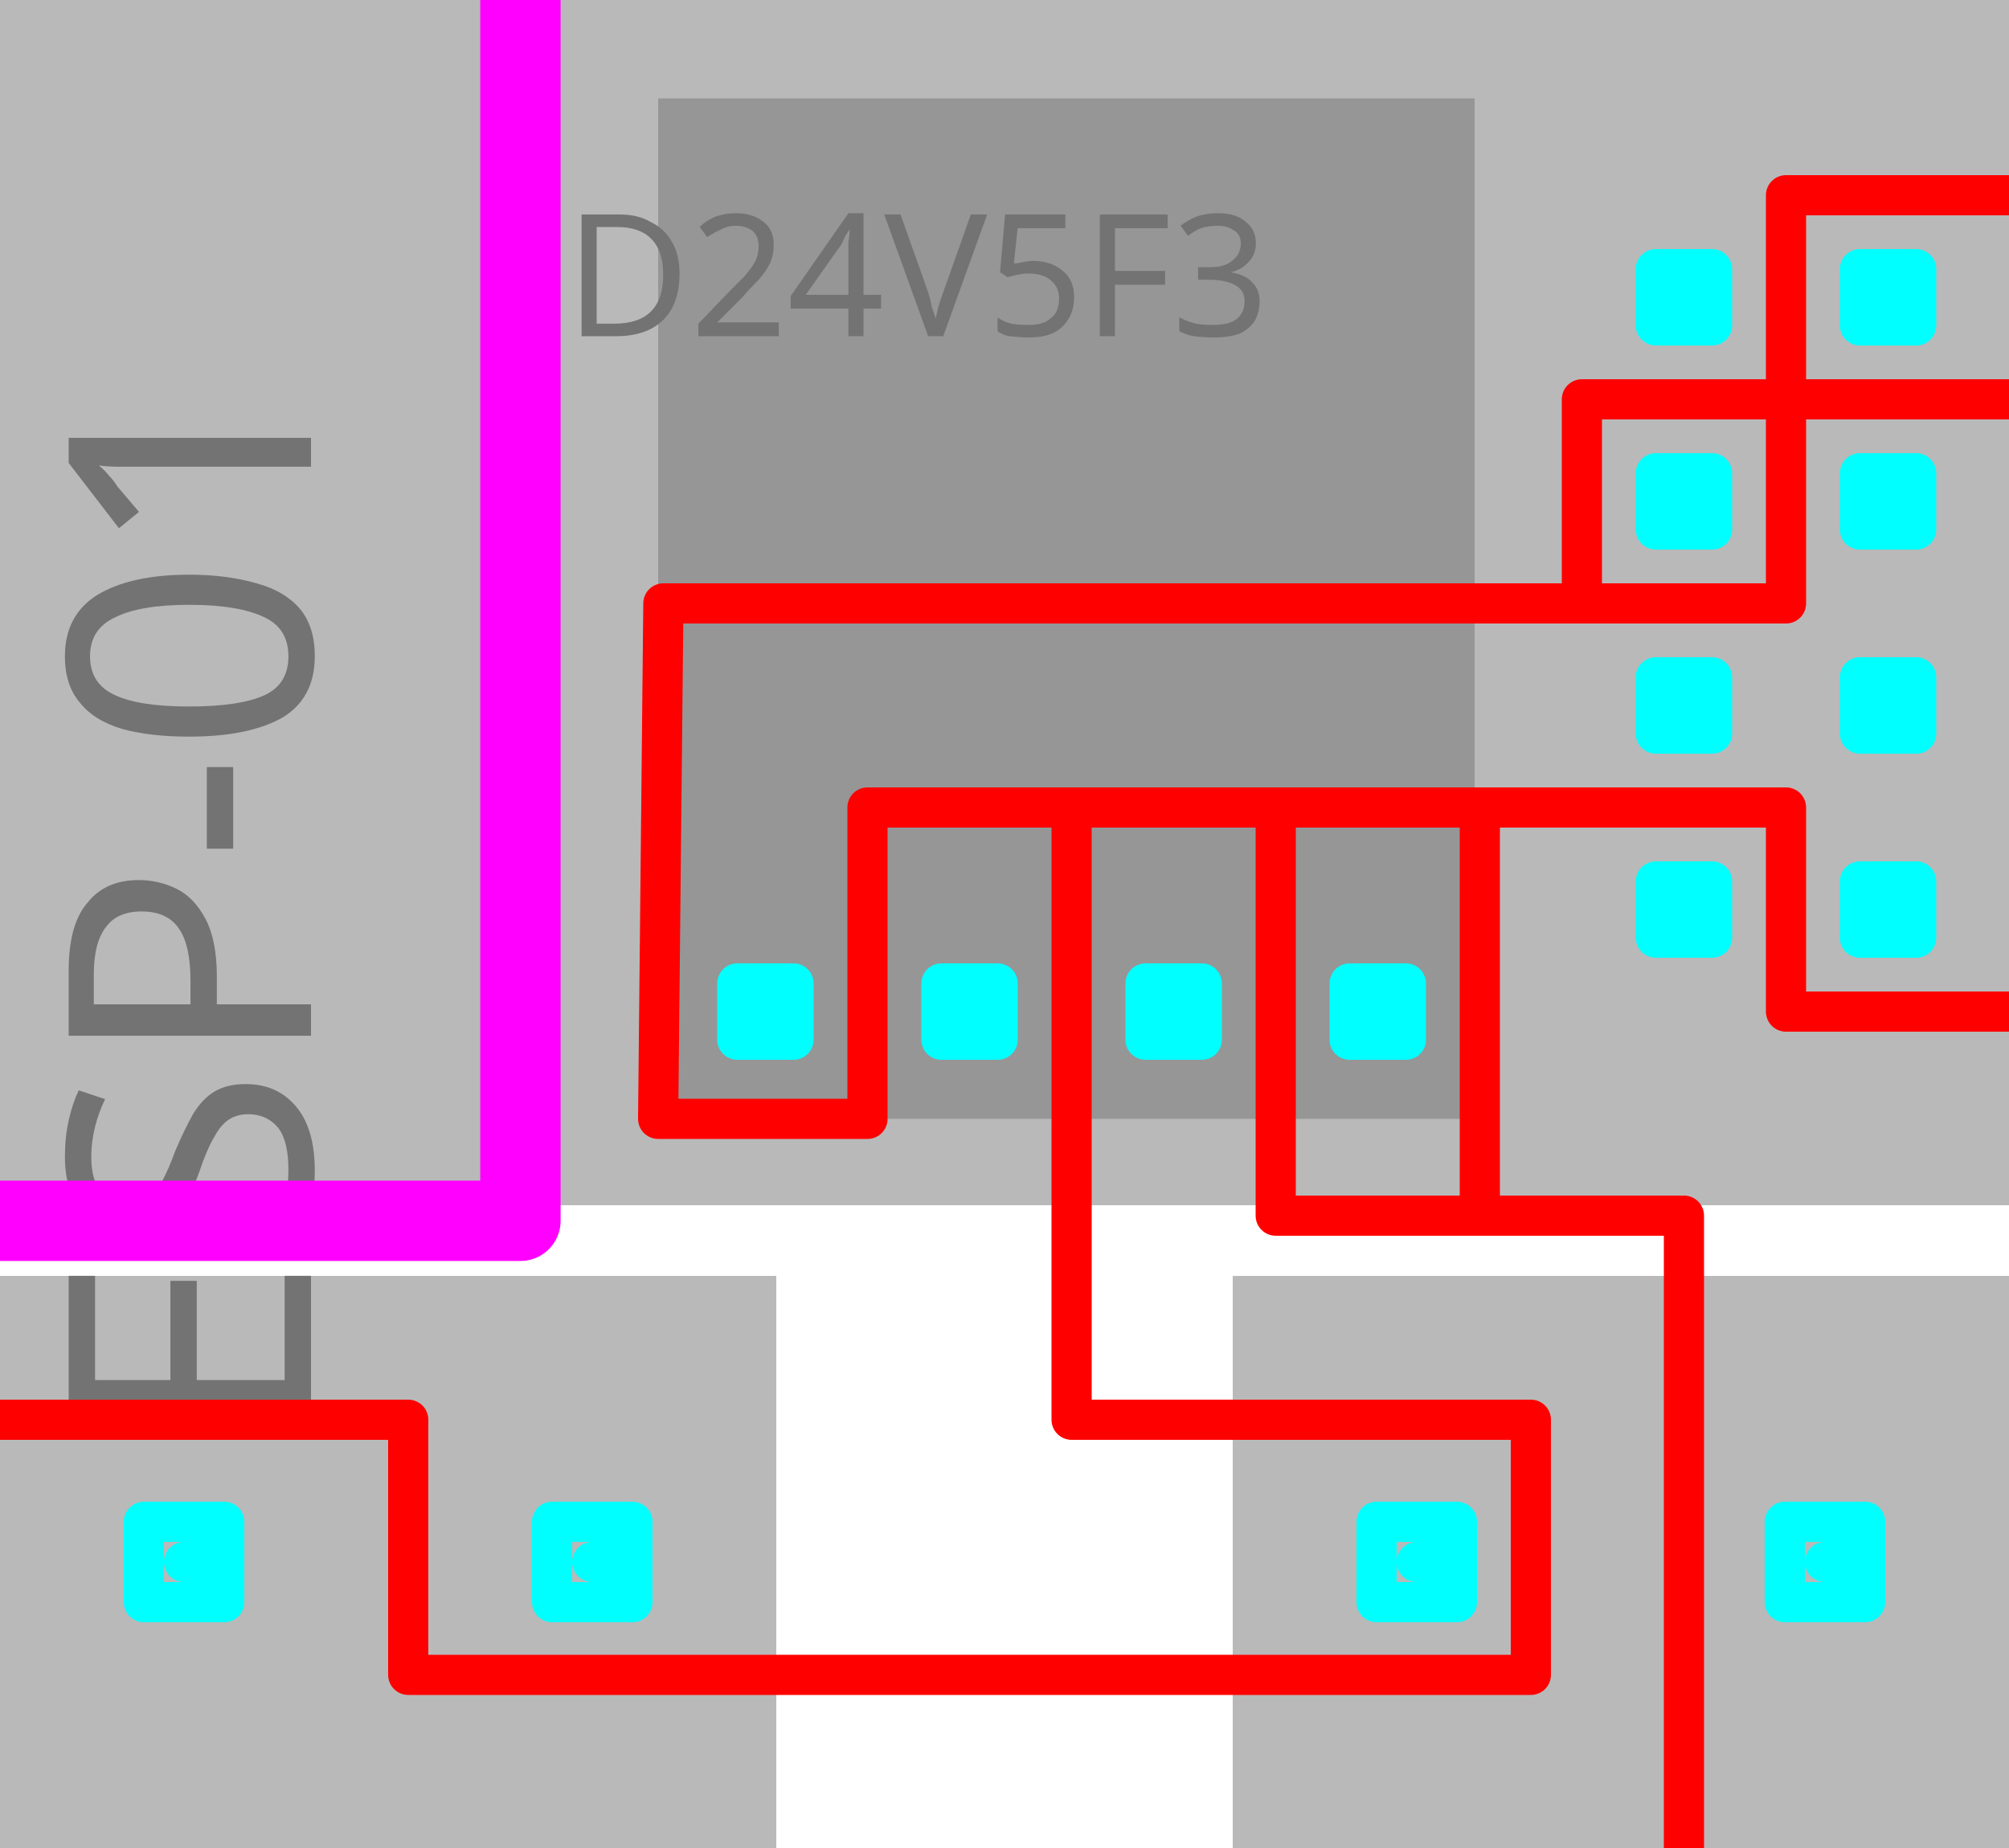
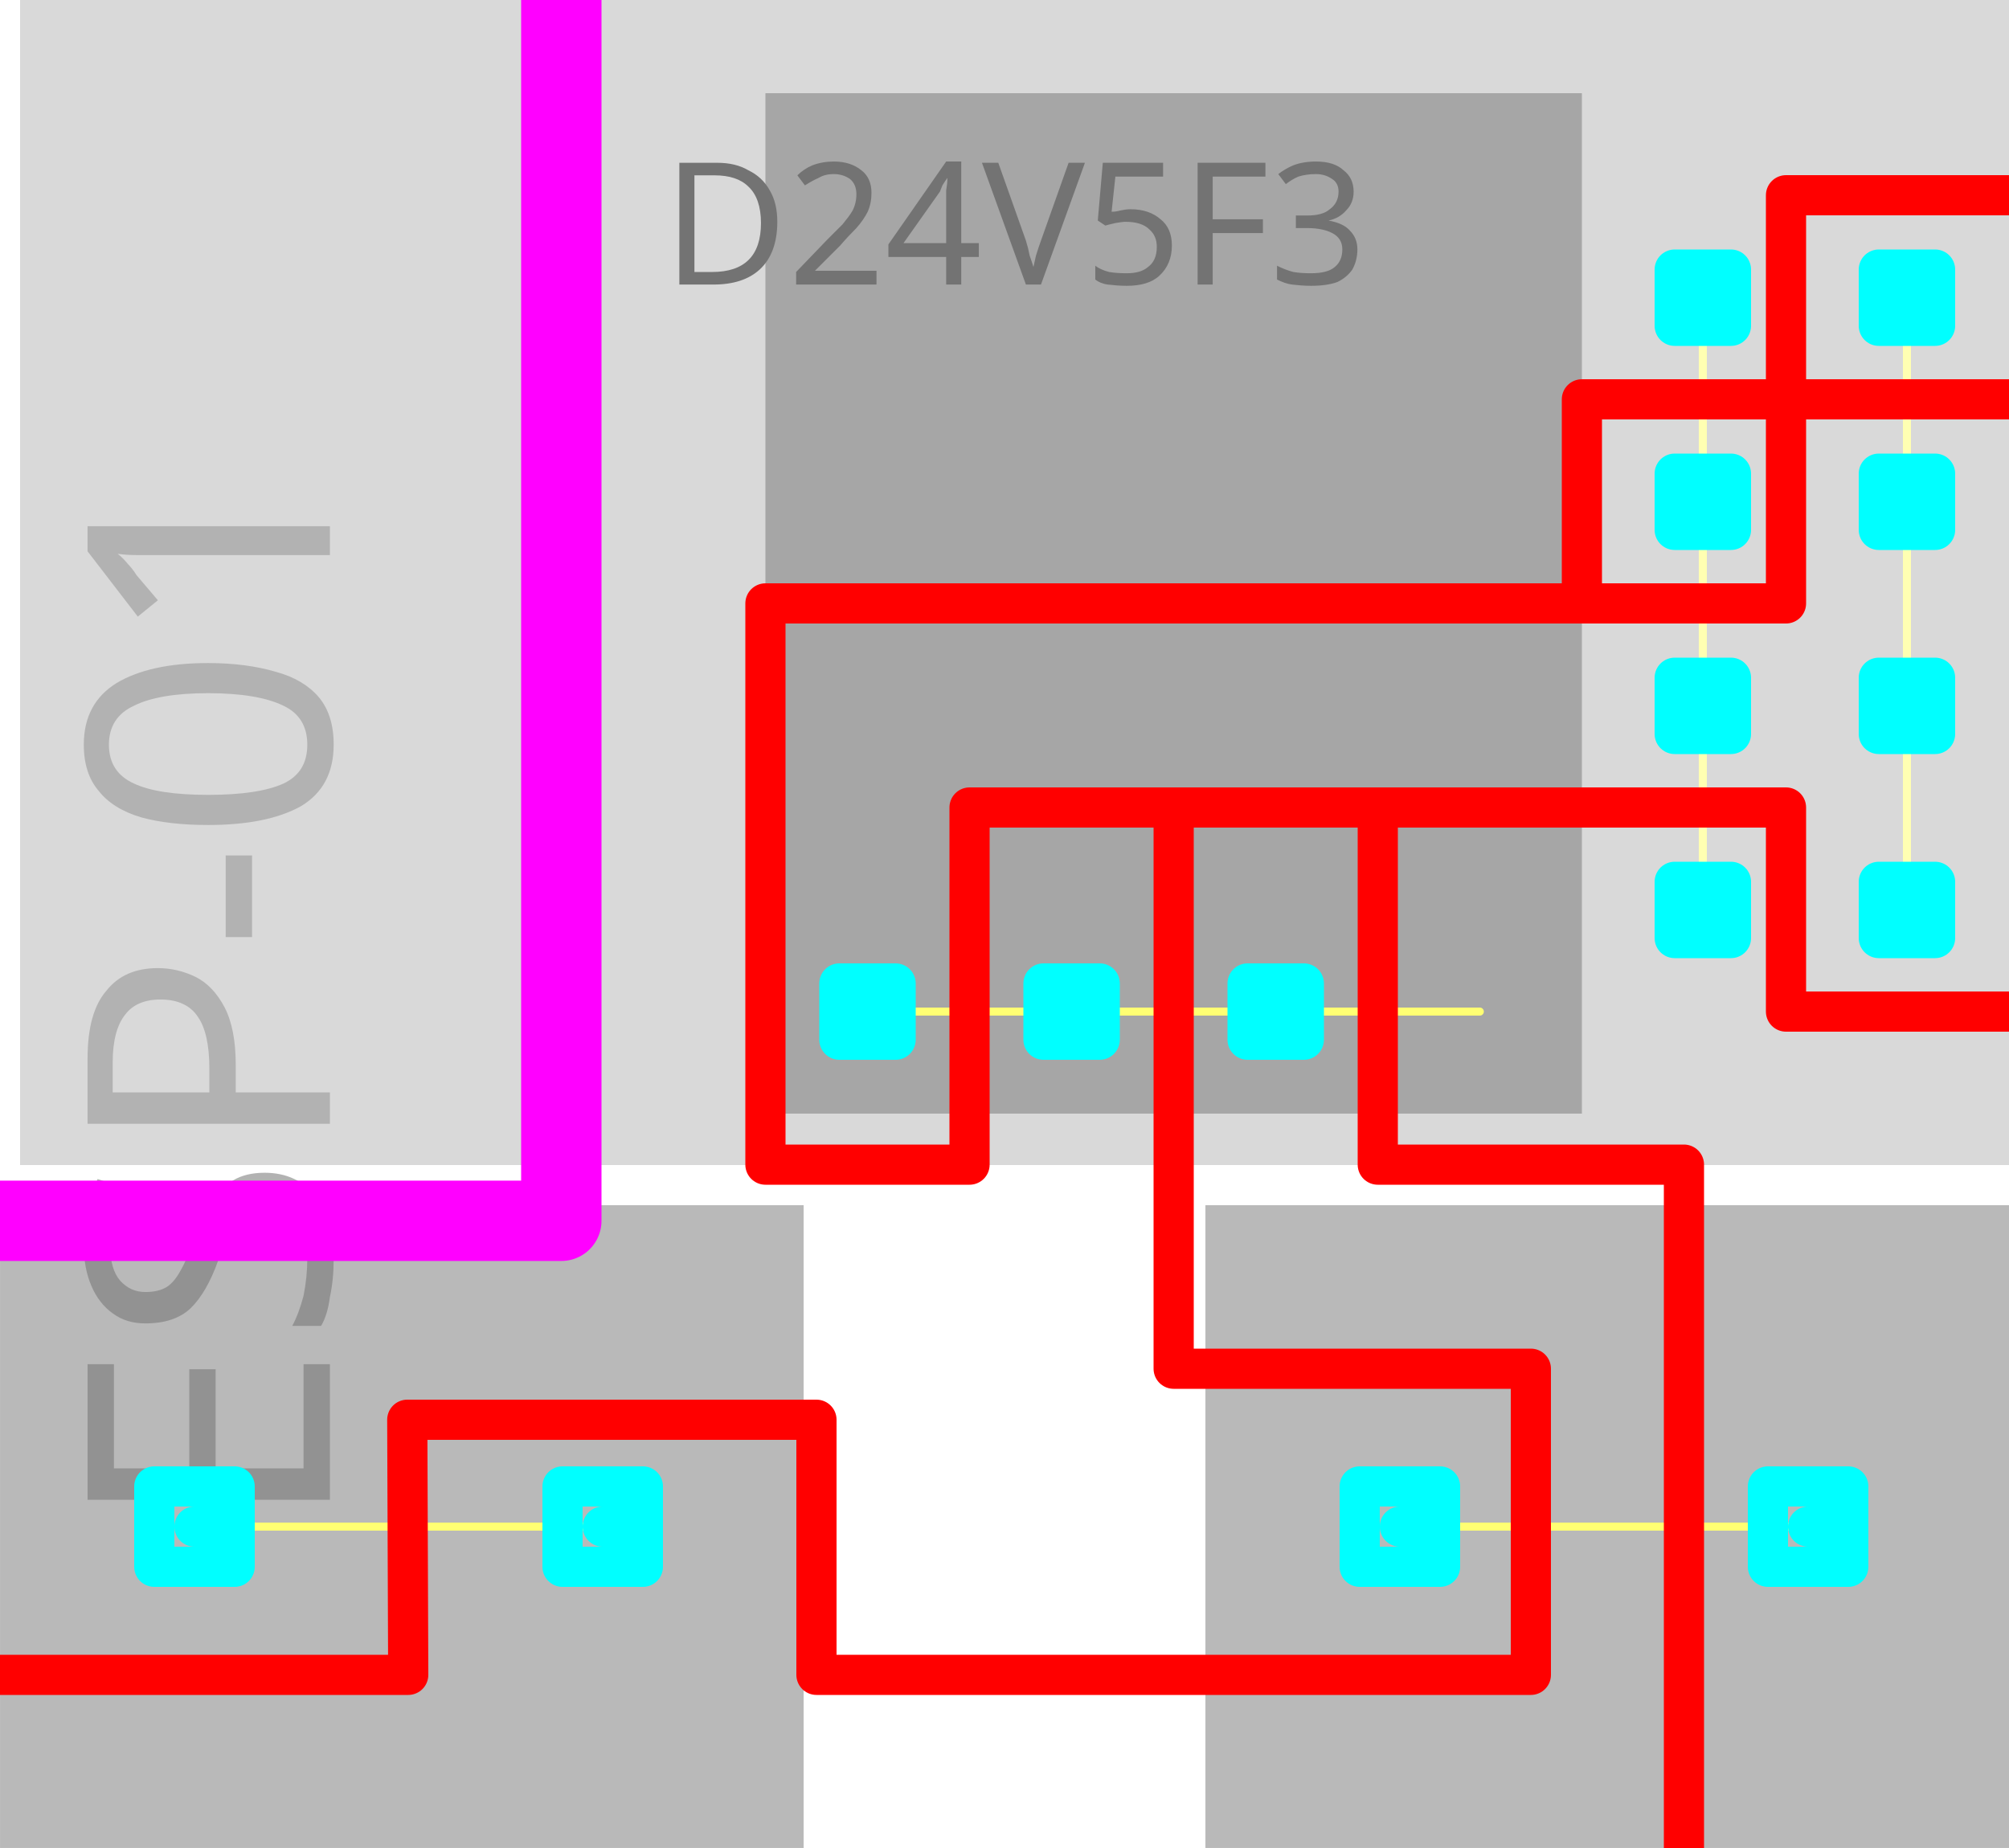
<svg xmlns="http://www.w3.org/2000/svg" width="25mm" height="23mm" viewBox="0 0 25 23" version="1.1" id="svg926">
  <defs id="defs920" />
  <g id="layer6" style="display:inline;opacity:0.548" transform="translate(5.175,18.25499)">
-     <rect y="10.165" x="-4.745" height="9.66" width="7.12" id="rect904" style="display:inline;opacity:1;fill:#000000;fill-opacity:0.502;fill-rule:evenodd;stroke:none;stroke-width:0.1;stroke-linecap:round;stroke-linejoin:bevel;stroke-miterlimit:4;stroke-dasharray:none;stroke-dashoffset:0;stroke-opacity:1" transform="rotate(-90)" />
-     <rect transform="rotate(-90)" style="display:inline;opacity:1;fill:#000000;fill-opacity:0.502;fill-rule:evenodd;stroke:none;stroke-width:0.1;stroke-linecap:round;stroke-linejoin:bevel;stroke-miterlimit:4;stroke-dasharray:none;stroke-dashoffset:0;stroke-opacity:1" id="rect936" width="7.12" height="9.66" x="-4.745" y="-5.175" />
-     <g id="g888">
-       <rect transform="scale(1,-1)" y="4.33" x="3.015" height="12.7" width="10.16" id="rect908" style="opacity:1;fill:#000000;fill-opacity:0.502;fill-rule:evenodd;stroke:none;stroke-width:1;stroke-linecap:round;stroke-linejoin:round;stroke-miterlimit:4;stroke-dasharray:none;stroke-dashoffset:0;stroke-opacity:1" />
-       <text id="text883" y="-14.073" x="8.167" style="font-style:normal;font-variant:normal;font-weight:normal;font-stretch:normal;font-size:2.117px;line-height:125%;font-family:Raleway;-inkscape-font-specification:'Raleway, Normal';font-variant-ligatures:normal;font-variant-caps:normal;font-variant-numeric:normal;font-feature-settings:normal;text-align:center;letter-spacing:0px;word-spacing:0px;writing-mode:lr-tb;text-anchor:middle;fill:#000000;fill-opacity:1;stroke:none;stroke-width:0.265px;stroke-linecap:butt;stroke-linejoin:miter;stroke-opacity:1" xml:space="preserve">
-         <tspan style="font-style:normal;font-variant:normal;font-weight:normal;font-stretch:normal;font-size:2.117px;font-family:Raleway;-inkscape-font-specification:'Raleway, Normal';font-variant-ligatures:normal;font-variant-caps:normal;font-variant-numeric:normal;font-feature-settings:normal;text-align:center;writing-mode:lr-tb;text-anchor:middle;stroke-width:0.265px" y="-14.073" x="8.167" id="tspan881">D24V5F3</tspan>
-       </text>
+     <g transform="translate(0.2350001,0.00500088)" style="display:inline;opacity:0.548" id="layer6-4">
+       <g id="g834">
+         <rect y="-5.16" x="-18.26" height="24.75" width="14.5" id="rect934" style="opacity:1;fill:#000000;fill-opacity:0.502;fill-rule:evenodd;stroke:none;stroke-width:1;stroke-linecap:round;stroke-linejoin:round;stroke-miterlimit:4;stroke-dasharray:none;stroke-dashoffset:0;stroke-opacity:1" transform="matrix(0,1,1,0,0,0)" />
+         <text xml:space="preserve" style="font-style:normal;font-variant:normal;font-weight:normal;font-stretch:normal;font-size:4.233px;line-height:125%;font-family:Raleway;-inkscape-font-specification:'Raleway, Normal';font-variant-ligatures:normal;font-variant-caps:normal;font-variant-numeric:normal;font-feature-settings:normal;text-align:center;letter-spacing:0px;word-spacing:0px;writing-mode:lr-tb;text-anchor:middle;fill:#000000;fill-opacity:1;stroke:none;stroke-width:0.265px;stroke-linecap:butt;stroke-linejoin:miter;stroke-opacity:1" x="10.863" y="-1.306" id="text892" transform="rotate(-90)">
+           <tspan id="tspan890" x="10.863" y="-1.306" style="font-style:normal;font-variant:normal;font-weight:normal;font-stretch:normal;font-size:4.233px;font-family:Raleway;-inkscape-font-specification:'Raleway, Normal';font-variant-ligatures:normal;font-variant-caps:normal;font-variant-numeric:normal;font-feature-settings:normal;text-align:center;writing-mode:lr-tb;text-anchor:middle;stroke-width:0.265px">ESP-01</tspan>
+         </text>
+         <path style="opacity:1;fill:none;fill-opacity:0.502;fill-rule:evenodd;stroke:#ffff00;stroke-width:0.1;stroke-linecap:round;stroke-linejoin:round;stroke-miterlimit:4;stroke-dasharray:none;stroke-dashoffset:0;stroke-opacity:1" d="m 18.32,-14.555 v 2.54 2.54 2.54" id="path822" />
+         <path id="path824" d="m 15.78,-14.555 v 2.54 2.54 2.54" style="opacity:1;fill:none;fill-opacity:0.502;fill-rule:evenodd;stroke:#ffff00;stroke-width:0.1;stroke-linecap:round;stroke-linejoin:round;stroke-miterlimit:4;stroke-dasharray:none;stroke-dashoffset:0;stroke-opacity:1" />
+       </g>
    </g>
-     <g id="g897" transform="translate(4.6757202e-7,-0.1299994)">
-       <rect transform="matrix(0,1,1,0,0,0)" style="opacity:1;fill:#000000;fill-opacity:0.502;fill-rule:evenodd;stroke:none;stroke-width:1;stroke-linecap:round;stroke-linejoin:round;stroke-miterlimit:4;stroke-dasharray:none;stroke-dashoffset:0;stroke-opacity:1" id="rect934" width="15" height="25" x="-18.125" y="-5.175" />
-       <text transform="rotate(-90)" id="text892" y="-1.306" x="10.728" style="font-style:normal;font-variant:normal;font-weight:normal;font-stretch:normal;font-size:4.233px;line-height:125%;font-family:Raleway;-inkscape-font-specification:'Raleway, Normal';font-variant-ligatures:normal;font-variant-caps:normal;font-variant-numeric:normal;font-feature-settings:normal;text-align:center;letter-spacing:0px;word-spacing:0px;writing-mode:lr-tb;text-anchor:middle;fill:#000000;fill-opacity:1;stroke:none;stroke-width:0.265px;stroke-linecap:butt;stroke-linejoin:miter;stroke-opacity:1" xml:space="preserve">
-         <tspan style="font-style:normal;font-variant:normal;font-weight:normal;font-stretch:normal;font-size:4.233px;font-family:Raleway;-inkscape-font-specification:'Raleway, Normal';font-variant-ligatures:normal;font-variant-caps:normal;font-variant-numeric:normal;font-feature-settings:normal;text-align:center;writing-mode:lr-tb;text-anchor:middle;stroke-width:0.265px" y="-1.306" x="10.728" id="tspan890">ESP-01</tspan>
+     <g transform="translate(-16.45163,-142.5503)" id="layer1">
+       <rect y="139.295" x="26.277" height="8" width="10" id="rect817" style="opacity:1;fill:#000000;fill-opacity:0.502;fill-rule:evenodd;stroke:none;stroke-width:0.5;stroke-linecap:round;stroke-linejoin:round;stroke-miterlimit:4;stroke-dasharray:none;stroke-dashoffset:0;stroke-opacity:1" />
+       <path id="path818" d="m 28.777,143.295 h 5" style="opacity:1;fill:none;fill-opacity:0.502;fill-rule:evenodd;stroke:#ffff00;stroke-width:0.1;stroke-linecap:round;stroke-linejoin:round;stroke-miterlimit:4;stroke-dasharray:none;stroke-dashoffset:0;stroke-opacity:1" />
+     </g>
+     <g id="g921" transform="translate(-31.45163,-142.5503)">
+       <rect style="opacity:1;fill:#000000;fill-opacity:0.502;fill-rule:evenodd;stroke:none;stroke-width:0.5;stroke-linecap:round;stroke-linejoin:round;stroke-miterlimit:4;stroke-dasharray:none;stroke-dashoffset:0;stroke-opacity:1" id="rect917" width="10" height="8" x="26.277" y="139.295" />
+       <path style="opacity:1;fill:none;fill-opacity:0.502;fill-rule:evenodd;stroke:#ffff00;stroke-width:0.1;stroke-linecap:round;stroke-linejoin:round;stroke-miterlimit:4;stroke-dasharray:none;stroke-dashoffset:0;stroke-opacity:1" d="m 28.777,143.295 h 5" id="path919" />
+     </g>
+     <g transform="translate(-8.349999,-105.815)" id="layer1-3">
+       <rect y="88.72" x="12.7" height="12.7" width="10.16" id="rect817-9" style="opacity:1;fill:#000000;fill-opacity:0.502;fill-rule:evenodd;stroke:none;stroke-width:0.1;stroke-linecap:round;stroke-linejoin:round;stroke-miterlimit:4;stroke-dasharray:none;stroke-dashoffset:0;stroke-opacity:1" />
+       <path id="path831" d="m 13.97,100.15 h 2.54 2.54 2.54" style="opacity:1;fill:none;fill-opacity:0.502;fill-rule:evenodd;stroke:#ffff00;stroke-width:0.1;stroke-linecap:round;stroke-linejoin:round;stroke-miterlimit:4;stroke-dasharray:none;stroke-dashoffset:0;stroke-opacity:1" />
+       <text id="text835" y="91.103" x="17.734" style="font-style:normal;font-variant:normal;font-weight:normal;font-stretch:normal;font-size:2.117px;line-height:125%;font-family:Raleway;-inkscape-font-specification:'Raleway, Normal';font-variant-ligatures:normal;font-variant-caps:normal;font-variant-numeric:normal;font-feature-settings:normal;text-align:center;letter-spacing:0px;word-spacing:0px;writing-mode:lr-tb;text-anchor:middle;fill:#000000;fill-opacity:1;stroke:none;stroke-width:0.265px;stroke-linecap:butt;stroke-linejoin:miter;stroke-opacity:1" xml:space="preserve">
+         <tspan style="font-style:normal;font-variant:normal;font-weight:normal;font-stretch:normal;font-size:2.117px;font-family:Raleway;-inkscape-font-specification:'Raleway, Normal';font-variant-ligatures:normal;font-variant-caps:normal;font-variant-numeric:normal;font-feature-settings:normal;text-align:center;writing-mode:lr-tb;text-anchor:middle;stroke-width:0.265px" y="91.103" x="17.734" id="tspan833">D24V5F3</tspan>
      </text>
    </g>
  </g>
  <g id="layer3" style="display:inline" transform="translate(5.175,18.25499)">
-     <path style="opacity:1;fill:none;fill-opacity:0.502;fill-rule:evenodd;stroke:#ff00ff;stroke-width:1;stroke-linecap:round;stroke-linejoin:round;stroke-miterlimit:4;stroke-dasharray:none;stroke-dashoffset:0;stroke-opacity:1" d="M 20.325,-18.755 H 1.301 v 15.694 l -6.976,2e-7 V 5.245 H 20.325 Z" id="path852" />
+     <path style="opacity:1;fill:none;fill-opacity:0.502;fill-rule:evenodd;stroke:#ff00ff;stroke-width:1;stroke-linecap:round;stroke-linejoin:round;stroke-miterlimit:4;stroke-dasharray:none;stroke-dashoffset:0;stroke-opacity:1" d="m 20.325,-18.755 -18.515,0 V -3.061 H -5.675 V 5.245 H 20.325 Z" id="path852" />
  </g>
  <g id="layer7" style="display:inline" transform="translate(5.175,18.25499)">
-     <path id="path880" style="opacity:1;fill:none;fill-opacity:0.502;fill-rule:evenodd;stroke:#ff0000;stroke-width:0.5;stroke-linecap:round;stroke-linejoin:round;stroke-miterlimit:4;stroke-dasharray:none;stroke-dashoffset:0;stroke-opacity:1" d="m 13.24,-8.205 v 5.08 M 10.7,-8.205 v 5.08 h 5.08 v 8.89 m -7.62,-13.97 -1e-7,7.62 H 13.875 V 2.59 H -0.095 l 0,-3.175 -6.35,1.24e-6 M 20.86,-15.825 h -3.81 v 5.08 h -2.54 v 0 m 6.35,-2.54 h -6.35 v 2.54 H 3.08 l -0.065,6.415 h 2.605 v -3.875 H 17.05 v 2.54 h 3.81" />
+     <path id="path880" style="opacity:1;fill:none;fill-opacity:0.502;fill-rule:evenodd;stroke:#ff0000;stroke-width:0.5;stroke-linecap:round;stroke-linejoin:round;stroke-miterlimit:4;stroke-dasharray:none;stroke-dashoffset:0;stroke-opacity:1" d="m 11.97,-8.205 v 4.445 l 3.81,0 v 9.525 m -6.35,-13.97 5e-7,6.985 4.445,0 v 3.81 l -8.89,9e-7 v -3.175 l -5.092,1.5e-7 0.012,3.175 H -6.445 M 20.86,-15.825 h -3.81 v 5.08 h -2.54 v 0 m 6.35,-2.54 h -6.35 v 2.54 l -10.16,0 2e-7,6.985 h 2.54 l -2e-7,-4.445 10.16,0 v 2.54 h 3.81" />
+     <text xml:space="preserve" style="font-style:normal;font-variant:normal;font-weight:normal;font-stretch:normal;font-size:2.117px;line-height:125%;font-family:Raleway;-inkscape-font-specification:'Raleway, Normal';font-variant-ligatures:normal;font-variant-caps:normal;font-variant-numeric:normal;font-feature-settings:normal;text-align:center;letter-spacing:0px;word-spacing:0px;writing-mode:lr-tb;text-anchor:middle;fill:#000000;fill-opacity:1;stroke:none;stroke-width:0.265px;stroke-linecap:butt;stroke-linejoin:miter;stroke-opacity:1" x="-2.817" y="8.164" id="text1062">
+       <tspan id="tspan1060" x="-2.817" y="8.164" style="font-style:normal;font-variant:normal;font-weight:normal;font-stretch:normal;font-size:2.117px;font-family:Raleway;-inkscape-font-specification:'Raleway, Normal';font-variant-ligatures:normal;font-variant-caps:normal;font-variant-numeric:normal;font-feature-settings:normal;text-align:center;writing-mode:lr-tb;text-anchor:middle;stroke-width:0.265px">GND</tspan>
+     </text>
+     <text id="text1066" y="8.139" x="2.677" style="font-style:normal;font-variant:normal;font-weight:normal;font-stretch:normal;font-size:2.117px;line-height:125%;font-family:Raleway;-inkscape-font-specification:'Raleway, Normal';font-variant-ligatures:normal;font-variant-caps:normal;font-variant-numeric:normal;font-feature-settings:normal;text-align:center;letter-spacing:0px;word-spacing:0px;writing-mode:lr-tb;text-anchor:middle;fill:#000000;fill-opacity:1;stroke:none;stroke-width:0.265px;stroke-linecap:butt;stroke-linejoin:miter;stroke-opacity:1" xml:space="preserve">
+       <tspan style="font-style:normal;font-variant:normal;font-weight:normal;font-stretch:normal;font-size:2.117px;font-family:Raleway;-inkscape-font-specification:'Raleway, Normal';font-variant-ligatures:normal;font-variant-caps:normal;font-variant-numeric:normal;font-feature-settings:normal;text-align:center;writing-mode:lr-tb;text-anchor:middle;stroke-width:0.265px" y="8.139" x="2.677" id="tspan1064">4-26V</tspan>
+     </text>
+     <text xml:space="preserve" style="font-style:normal;font-variant:normal;font-weight:normal;font-stretch:normal;font-size:2.117px;line-height:125%;font-family:Raleway;-inkscape-font-specification:'Raleway, Normal';font-variant-ligatures:normal;font-variant-caps:normal;font-variant-numeric:normal;font-feature-settings:normal;text-align:center;letter-spacing:0px;word-spacing:0px;writing-mode:lr-tb;text-anchor:middle;fill:#000000;fill-opacity:1;stroke:none;stroke-width:0.265px;stroke-linecap:butt;stroke-linejoin:miter;stroke-opacity:1" x="15.772" y="8.239" id="text1070">
+       <tspan id="tspan1068" x="15.772" y="8.239" style="font-style:normal;font-variant:normal;font-weight:normal;font-stretch:normal;font-size:2.117px;font-family:Raleway;-inkscape-font-specification:'Raleway, Normal';font-variant-ligatures:normal;font-variant-caps:normal;font-variant-numeric:normal;font-feature-settings:normal;text-align:center;writing-mode:lr-tb;text-anchor:middle;stroke-width:0.265px">IN1</tspan>
+     </text>
  </g>
  <g id="layer4" style="display:inline" transform="translate(5.175,18.25499)">
    <g id="g940" transform="translate(3.405002,-9.134995)" style="stroke:#00ffff;stroke-opacity:1" />
    <g id="g1229" transform="rotate(-180,36.2725,8.835006)" style="stroke:#00ffff;stroke-opacity:1" />
    <g id="g942" transform="rotate(-90,11.72751,4.247507)" style="stroke:#00ffff;stroke-opacity:1" />
    <g transform="rotate(-180,31.22625,8.835006)" id="g915" style="stroke:#00ffff;stroke-opacity:1" />
    <g id="g924" transform="rotate(-180,26.18,8.835006)" style="stroke:#00ffff;stroke-opacity:1" />
    <g transform="translate(19.24001,1.37501)" id="g941" style="stroke:#00ffff;stroke-opacity:1" />
    <g id="g925" style="stroke:#00ffff;stroke-opacity:1">
      <g transform="rotate(-90,22.0375,-8.9375)" id="g954" style="stroke:#00ffff;stroke-opacity:1" />
      <g id="g964" transform="rotate(-90,23.3075,-10.2075)" style="stroke:#00ffff;stroke-opacity:1" />
    </g>
    <g id="g1033" transform="translate(-0.2700745,-0.1467824)" style="stroke:#00ffff;stroke-opacity:1" />
-     <g id="g906" transform="translate(-2.055012,-18.55)">
+     <g id="g906" transform="translate(-2.265001,-18.99)">
      <path style="opacity:1;fill:none;fill-opacity:1;fill-rule:evenodd;stroke:#00ffff;stroke-width:0.5;stroke-linecap:round;stroke-linejoin:round;stroke-miterlimit:4;stroke-dasharray:none;stroke-dashoffset:0;stroke-opacity:1" d="m 19.59,19.735 h 0.5 v -0.5 h -1 v 1 h 1 v -0.5" id="path909" />
      <path style="opacity:1;fill:none;fill-opacity:1;fill-rule:evenodd;stroke:#00ffff;stroke-width:0.5;stroke-linecap:round;stroke-linejoin:round;stroke-miterlimit:4;stroke-dasharray:none;stroke-dashoffset:0;stroke-opacity:1" d="m 14.51,19.735 h 0.5 v -0.5 h -1 v 1 h 1 v -0.5" id="path911" />
    </g>
-     <path id="path910" d="m 4.35,-5.665 h -0.35 v 0.35 h 0.7 v -0.7 h -0.7 v 0.35" style="opacity:1;fill:#6f9090;fill-opacity:0.229;fill-rule:evenodd;stroke:#00ffff;stroke-width:0.5;stroke-linecap:round;stroke-linejoin:round;stroke-miterlimit:4;stroke-dasharray:none;stroke-dashoffset:0;stroke-opacity:1" />
-     <path id="path912" d="m 9.43,-5.665 h -0.35 v 0.35 h 0.7 v -0.7 h -0.7 v 0.35" style="opacity:1;fill:#6f9090;fill-opacity:0.229;fill-rule:evenodd;stroke:#00ffff;stroke-width:0.5;stroke-linecap:round;stroke-linejoin:round;stroke-miterlimit:4;stroke-dasharray:none;stroke-dashoffset:0;stroke-opacity:1" />
-     <path id="path914" d="m 6.89,-5.665 h -0.35 v 0.35 h 0.7 v -0.7 h -0.7 v 0.35" style="opacity:1;fill:#6f9090;fill-opacity:0.229;fill-rule:evenodd;stroke:#00ffff;stroke-width:0.5;stroke-linecap:round;stroke-linejoin:round;stroke-miterlimit:4;stroke-dasharray:none;stroke-dashoffset:0;stroke-opacity:1" />
-     <g id="g930" transform="matrix(-1,0,0,1,45.53,-16.51)">
+     <g id="g1058" transform="translate(1.27)">
+       <path style="opacity:1;fill:#6f9090;fill-opacity:0.229;fill-rule:evenodd;stroke:#00ffff;stroke-width:0.5;stroke-linecap:round;stroke-linejoin:round;stroke-miterlimit:4;stroke-dasharray:none;stroke-dashoffset:0;stroke-opacity:1" d="m 4.35,-5.665 h -0.35 v 0.35 h 0.7 v -0.7 h -0.7 v 0.35" id="path910" />
+       <path style="opacity:1;fill:#6f9090;fill-opacity:0.229;fill-rule:evenodd;stroke:#00ffff;stroke-width:0.5;stroke-linecap:round;stroke-linejoin:round;stroke-miterlimit:4;stroke-dasharray:none;stroke-dashoffset:0;stroke-opacity:1" d="m 9.43,-5.665 h -0.35 v 0.35 h 0.7 v -0.7 h -0.7 v 0.35" id="path912" />
+       <path style="opacity:1;fill:#6f9090;fill-opacity:0.229;fill-rule:evenodd;stroke:#00ffff;stroke-width:0.5;stroke-linecap:round;stroke-linejoin:round;stroke-miterlimit:4;stroke-dasharray:none;stroke-dashoffset:0;stroke-opacity:1" d="m 6.89,-5.665 h -0.35 v 0.35 h 0.7 v -0.7 h -0.7 v 0.35" id="path914" />
+     </g>
+     <g id="g930" transform="matrix(-1,0,0,1,45.765,-16.505)">
      <path id="path1025" d="m 29.75,9.575 v 0.35 h 0.35 v -0.7 h -0.7 v 0.7 h 0.35" style="opacity:1;fill:none;fill-opacity:1;fill-rule:evenodd;stroke:#00ffff;stroke-width:0.5;stroke-linecap:round;stroke-linejoin:round;stroke-miterlimit:4;stroke-dasharray:none;stroke-dashoffset:0;stroke-opacity:1" />
      <path id="path1023" d="m 29.75,1.955 v 0.35 h 0.35 v -0.7 h -0.7 v 0.7 h 0.35" style="opacity:1;fill:none;fill-opacity:1;fill-rule:evenodd;stroke:#00ffff;stroke-width:0.5;stroke-linecap:round;stroke-linejoin:round;stroke-miterlimit:4;stroke-dasharray:none;stroke-dashoffset:0;stroke-opacity:1" />
      <path id="path1021" d="m 29.75,4.495 v 0.35 h 0.35 v -0.7 h -0.7 v 0.7 h 0.35" style="opacity:1;fill:none;fill-opacity:1;fill-rule:evenodd;stroke:#00ffff;stroke-width:0.5;stroke-linecap:round;stroke-linejoin:round;stroke-miterlimit:4;stroke-dasharray:none;stroke-dashoffset:0;stroke-opacity:1" />
      <path id="path1019" d="m 29.75,7.035 v 0.35 h 0.35 v -0.7 h -0.7 v 0.7 h 0.35" style="opacity:1;fill:none;fill-opacity:1;fill-rule:evenodd;stroke:#00ffff;stroke-width:0.5;stroke-linecap:round;stroke-linejoin:round;stroke-miterlimit:4;stroke-dasharray:none;stroke-dashoffset:0;stroke-opacity:1" />
      <path id="path1015" d="m 27.21,1.955 v 0.35 h 0.35 v -0.7 h -0.7 v 0.7 h 0.35" style="opacity:1;fill:none;fill-opacity:1;fill-rule:evenodd;stroke:#00ffff;stroke-width:0.5;stroke-linecap:round;stroke-linejoin:round;stroke-miterlimit:4;stroke-dasharray:none;stroke-dashoffset:0;stroke-opacity:1" />
      <path style="opacity:1;fill:#6f9090;fill-opacity:0.229;fill-rule:evenodd;stroke:#00ffff;stroke-width:0.5;stroke-linecap:round;stroke-linejoin:round;stroke-miterlimit:4;stroke-dasharray:none;stroke-dashoffset:0;stroke-opacity:1" d="m 27.21,4.495 h -0.35 v 0.35 h 0.7 v -0.7 h -0.7 v 0.35" id="path916" />
      <path id="path918" d="m 27.21,7.035 h -0.35 v 0.35 h 0.7 v -0.7 h -0.7 v 0.35" style="opacity:1;fill:#6f9090;fill-opacity:0.229;fill-rule:evenodd;stroke:#00ffff;stroke-width:0.5;stroke-linecap:round;stroke-linejoin:round;stroke-miterlimit:4;stroke-dasharray:none;stroke-dashoffset:0;stroke-opacity:1" />
      <path style="opacity:1;fill:#6f9090;fill-opacity:0.229;fill-rule:evenodd;stroke:#00ffff;stroke-width:0.5;stroke-linecap:round;stroke-linejoin:round;stroke-miterlimit:4;stroke-dasharray:none;stroke-dashoffset:0;stroke-opacity:1" d="m 27.21,9.575 h -0.35 v 0.35 h 0.7 v -0.7 h -0.7 v 0.35" id="path920" />
    </g>
-     <g transform="translate(-17.39501,-18.55)" id="g943">
+     <g transform="translate(-17.265,-18.99)" id="g943">
      <path id="path938" d="m 19.59,19.735 h 0.5 v -0.5 h -1 v 1 h 1 v -0.5" style="opacity:1;fill:none;fill-opacity:1;fill-rule:evenodd;stroke:#00ffff;stroke-width:0.5;stroke-linecap:round;stroke-linejoin:round;stroke-miterlimit:4;stroke-dasharray:none;stroke-dashoffset:0;stroke-opacity:1" />
      <path id="path940" d="m 14.51,19.735 h 0.5 v -0.5 h -1 v 1 h 1 v -0.5" style="opacity:1;fill:none;fill-opacity:1;fill-rule:evenodd;stroke:#00ffff;stroke-width:0.5;stroke-linecap:round;stroke-linejoin:round;stroke-miterlimit:4;stroke-dasharray:none;stroke-dashoffset:0;stroke-opacity:1" />
    </g>
-     <path style="opacity:1;fill:#6f9090;fill-opacity:0.229;fill-rule:evenodd;stroke:#00ffff;stroke-width:0.5;stroke-linecap:round;stroke-linejoin:round;stroke-miterlimit:4;stroke-dasharray:none;stroke-dashoffset:0;stroke-opacity:1" d="m 11.97,-5.665 h -0.35 v 0.35 h 0.7 v -0.7 h -0.7 v 0.35" id="path850" />
  </g>
</svg>
